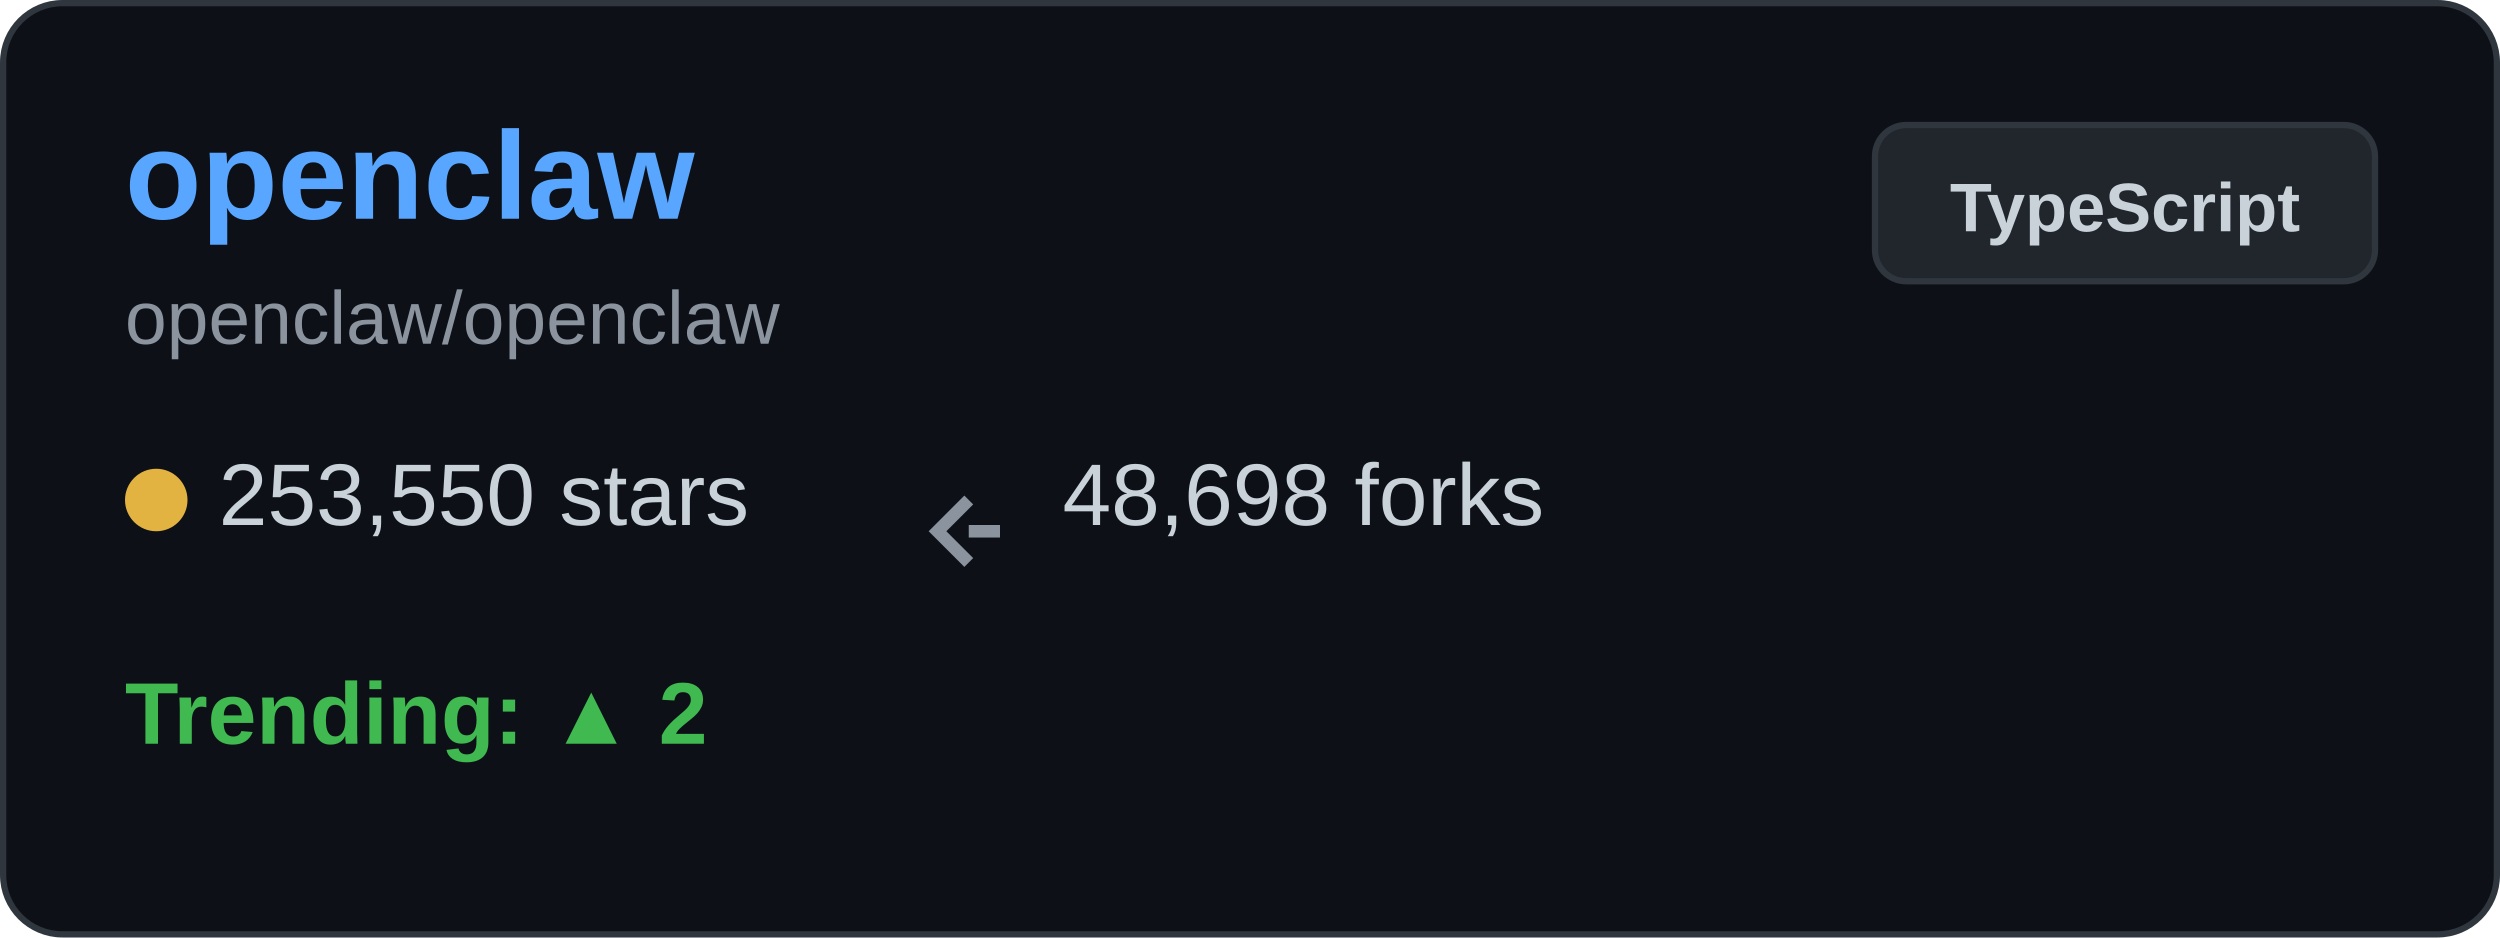
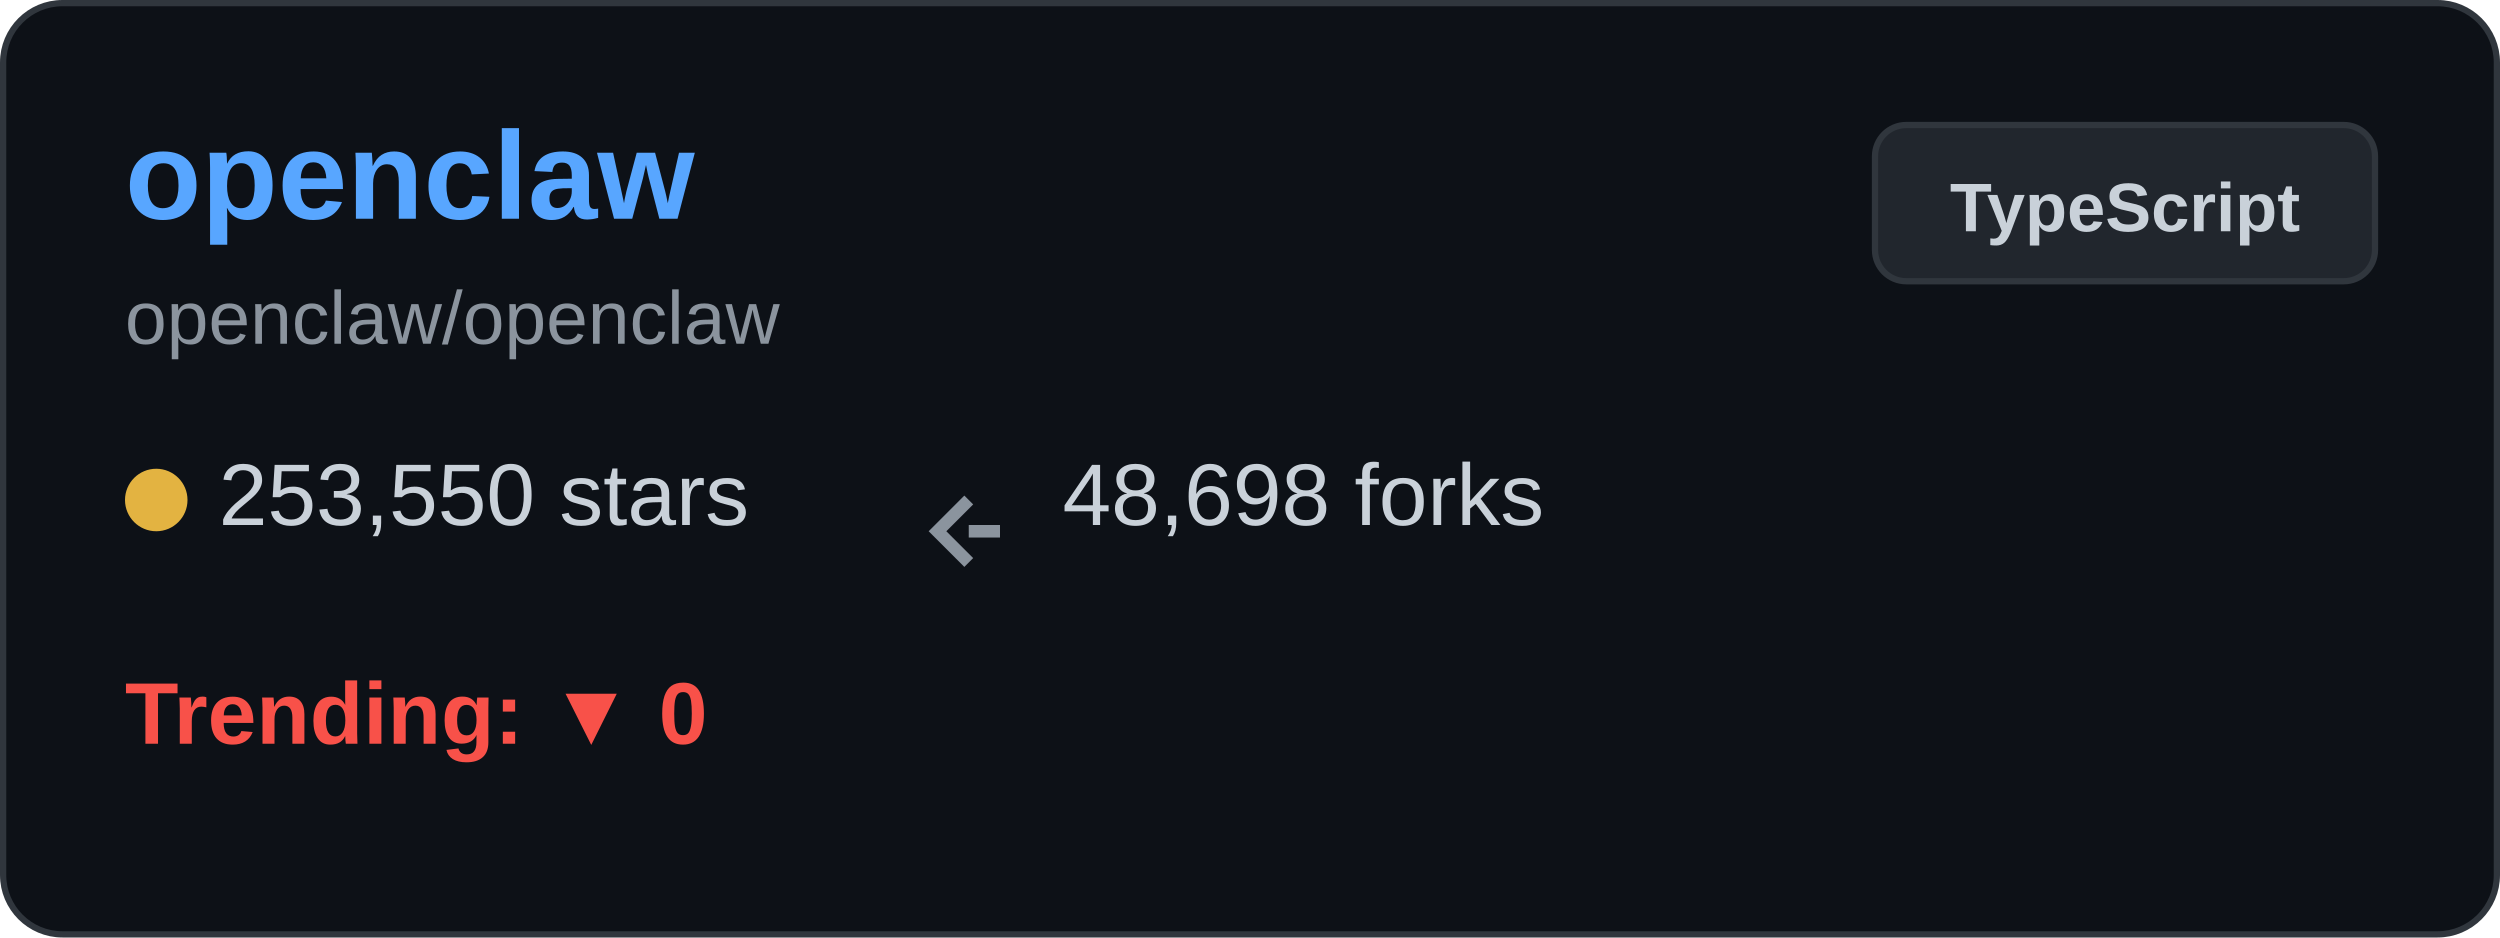
<svg xmlns="http://www.w3.org/2000/svg" width="400" height="150" viewBox="0 0 400 150" fill="none">
  <rect x="0.5" y="0.5" width="399" height="149" rx="9.5" fill="#0d1117" stroke="#30363d" />
  <text x="20" y="35" font-family="Arial, sans-serif" font-size="20" font-weight="bold" fill="#58a6ff">openclaw</text>
  <text x="20" y="55" font-family="Arial, sans-serif" font-size="12" fill="#8b949e">openclaw/openclaw</text>
  <g transform="translate(20, 80)">
    <circle cx="5" cy="0" r="5" fill="#e3b341" />
    <text x="15" y="4" font-family="Arial, sans-serif" font-size="14" fill="#c9d1d9">253,550 stars</text>
  </g>
  <g transform="translate(150, 80)">
    <path d="M5 0 L0 5 L5 10 M5 5 L10 5" stroke="#8b949e" stroke-width="2" fill="none" />
    <text x="20" y="4" font-family="Arial, sans-serif" font-size="14" fill="#c9d1d9">48,698 forks</text>
  </g>
  <g transform="translate(20, 115)">
-     <text x="0" y="4" font-family="Arial, sans-serif" font-size="14" font-weight="bold" fill="#3fb950">Trending: ▲ 2</text>
+     <text x="0" y="4" font-family="Arial, sans-serif" font-size="14" font-weight="bold" fill="#f85149">Trending: ▼ 0</text>
  </g>
  <rect x="300" y="20" width="80" height="25" rx="5" fill="#21262d" stroke="#30363d" />
  <text x="340" y="37" font-family="Arial, sans-serif" font-size="11" font-weight="bold" fill="#c9d1d9" text-anchor="middle">TypeScript</text>
</svg>
